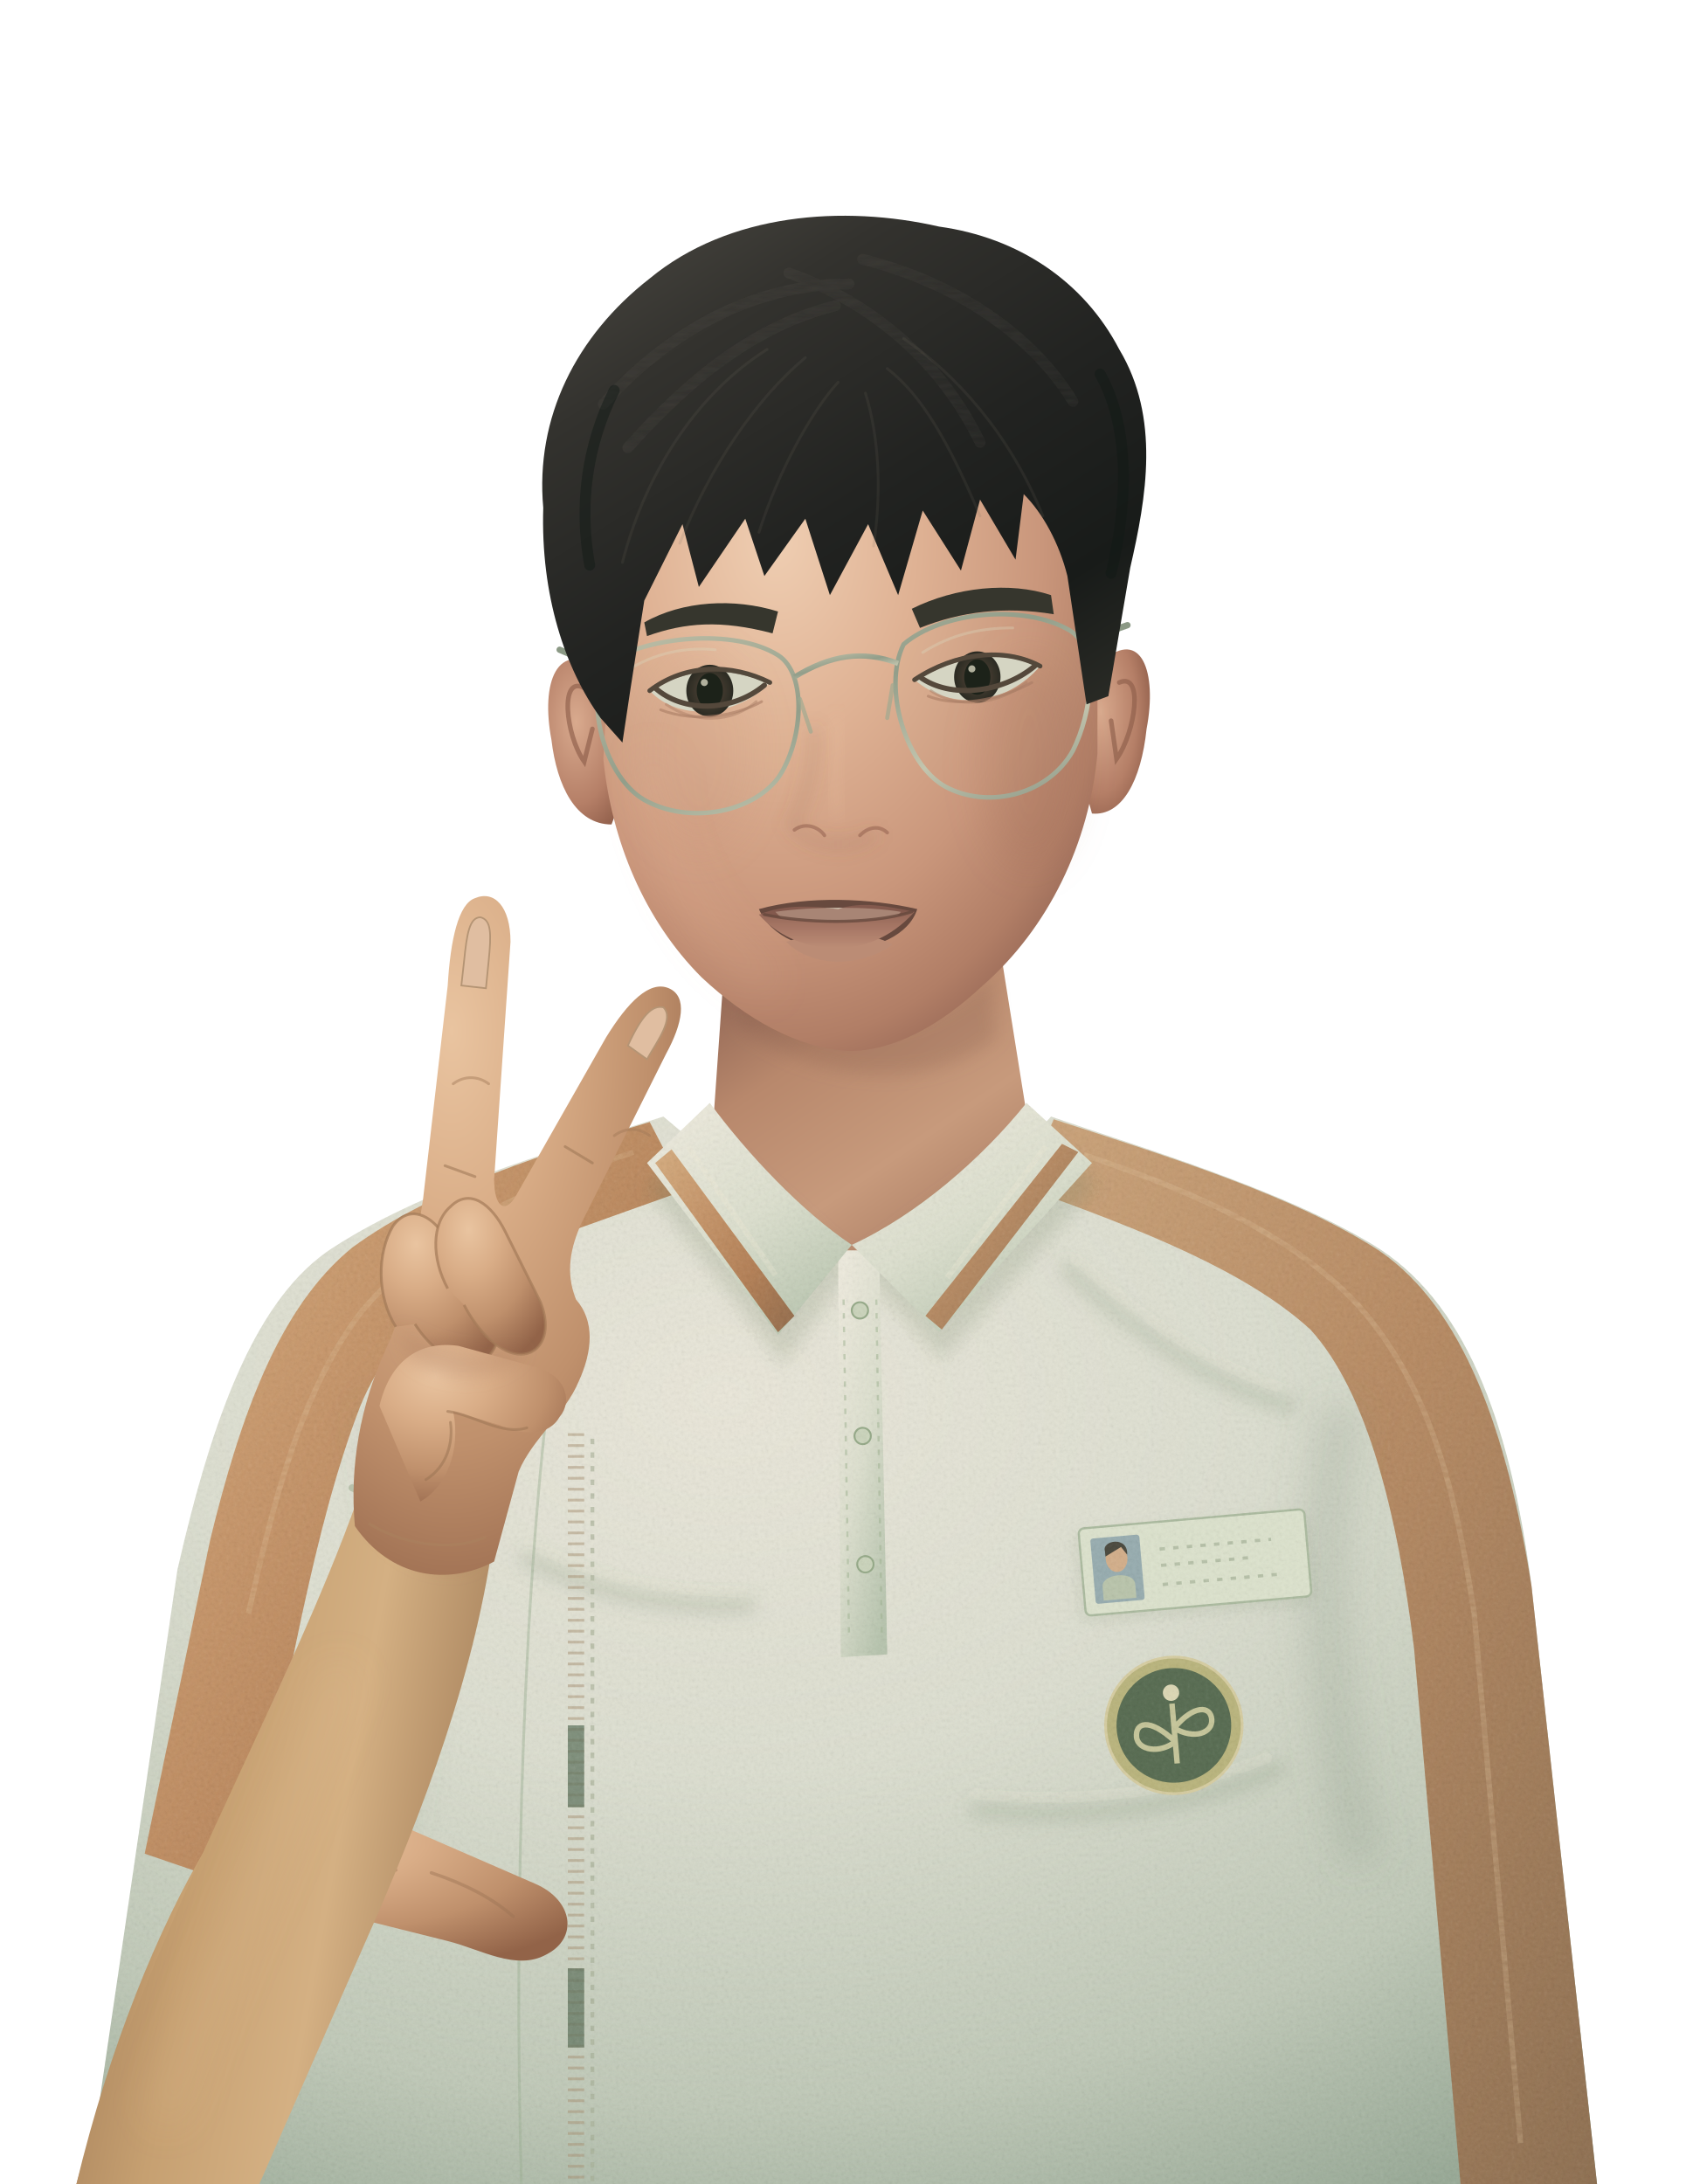
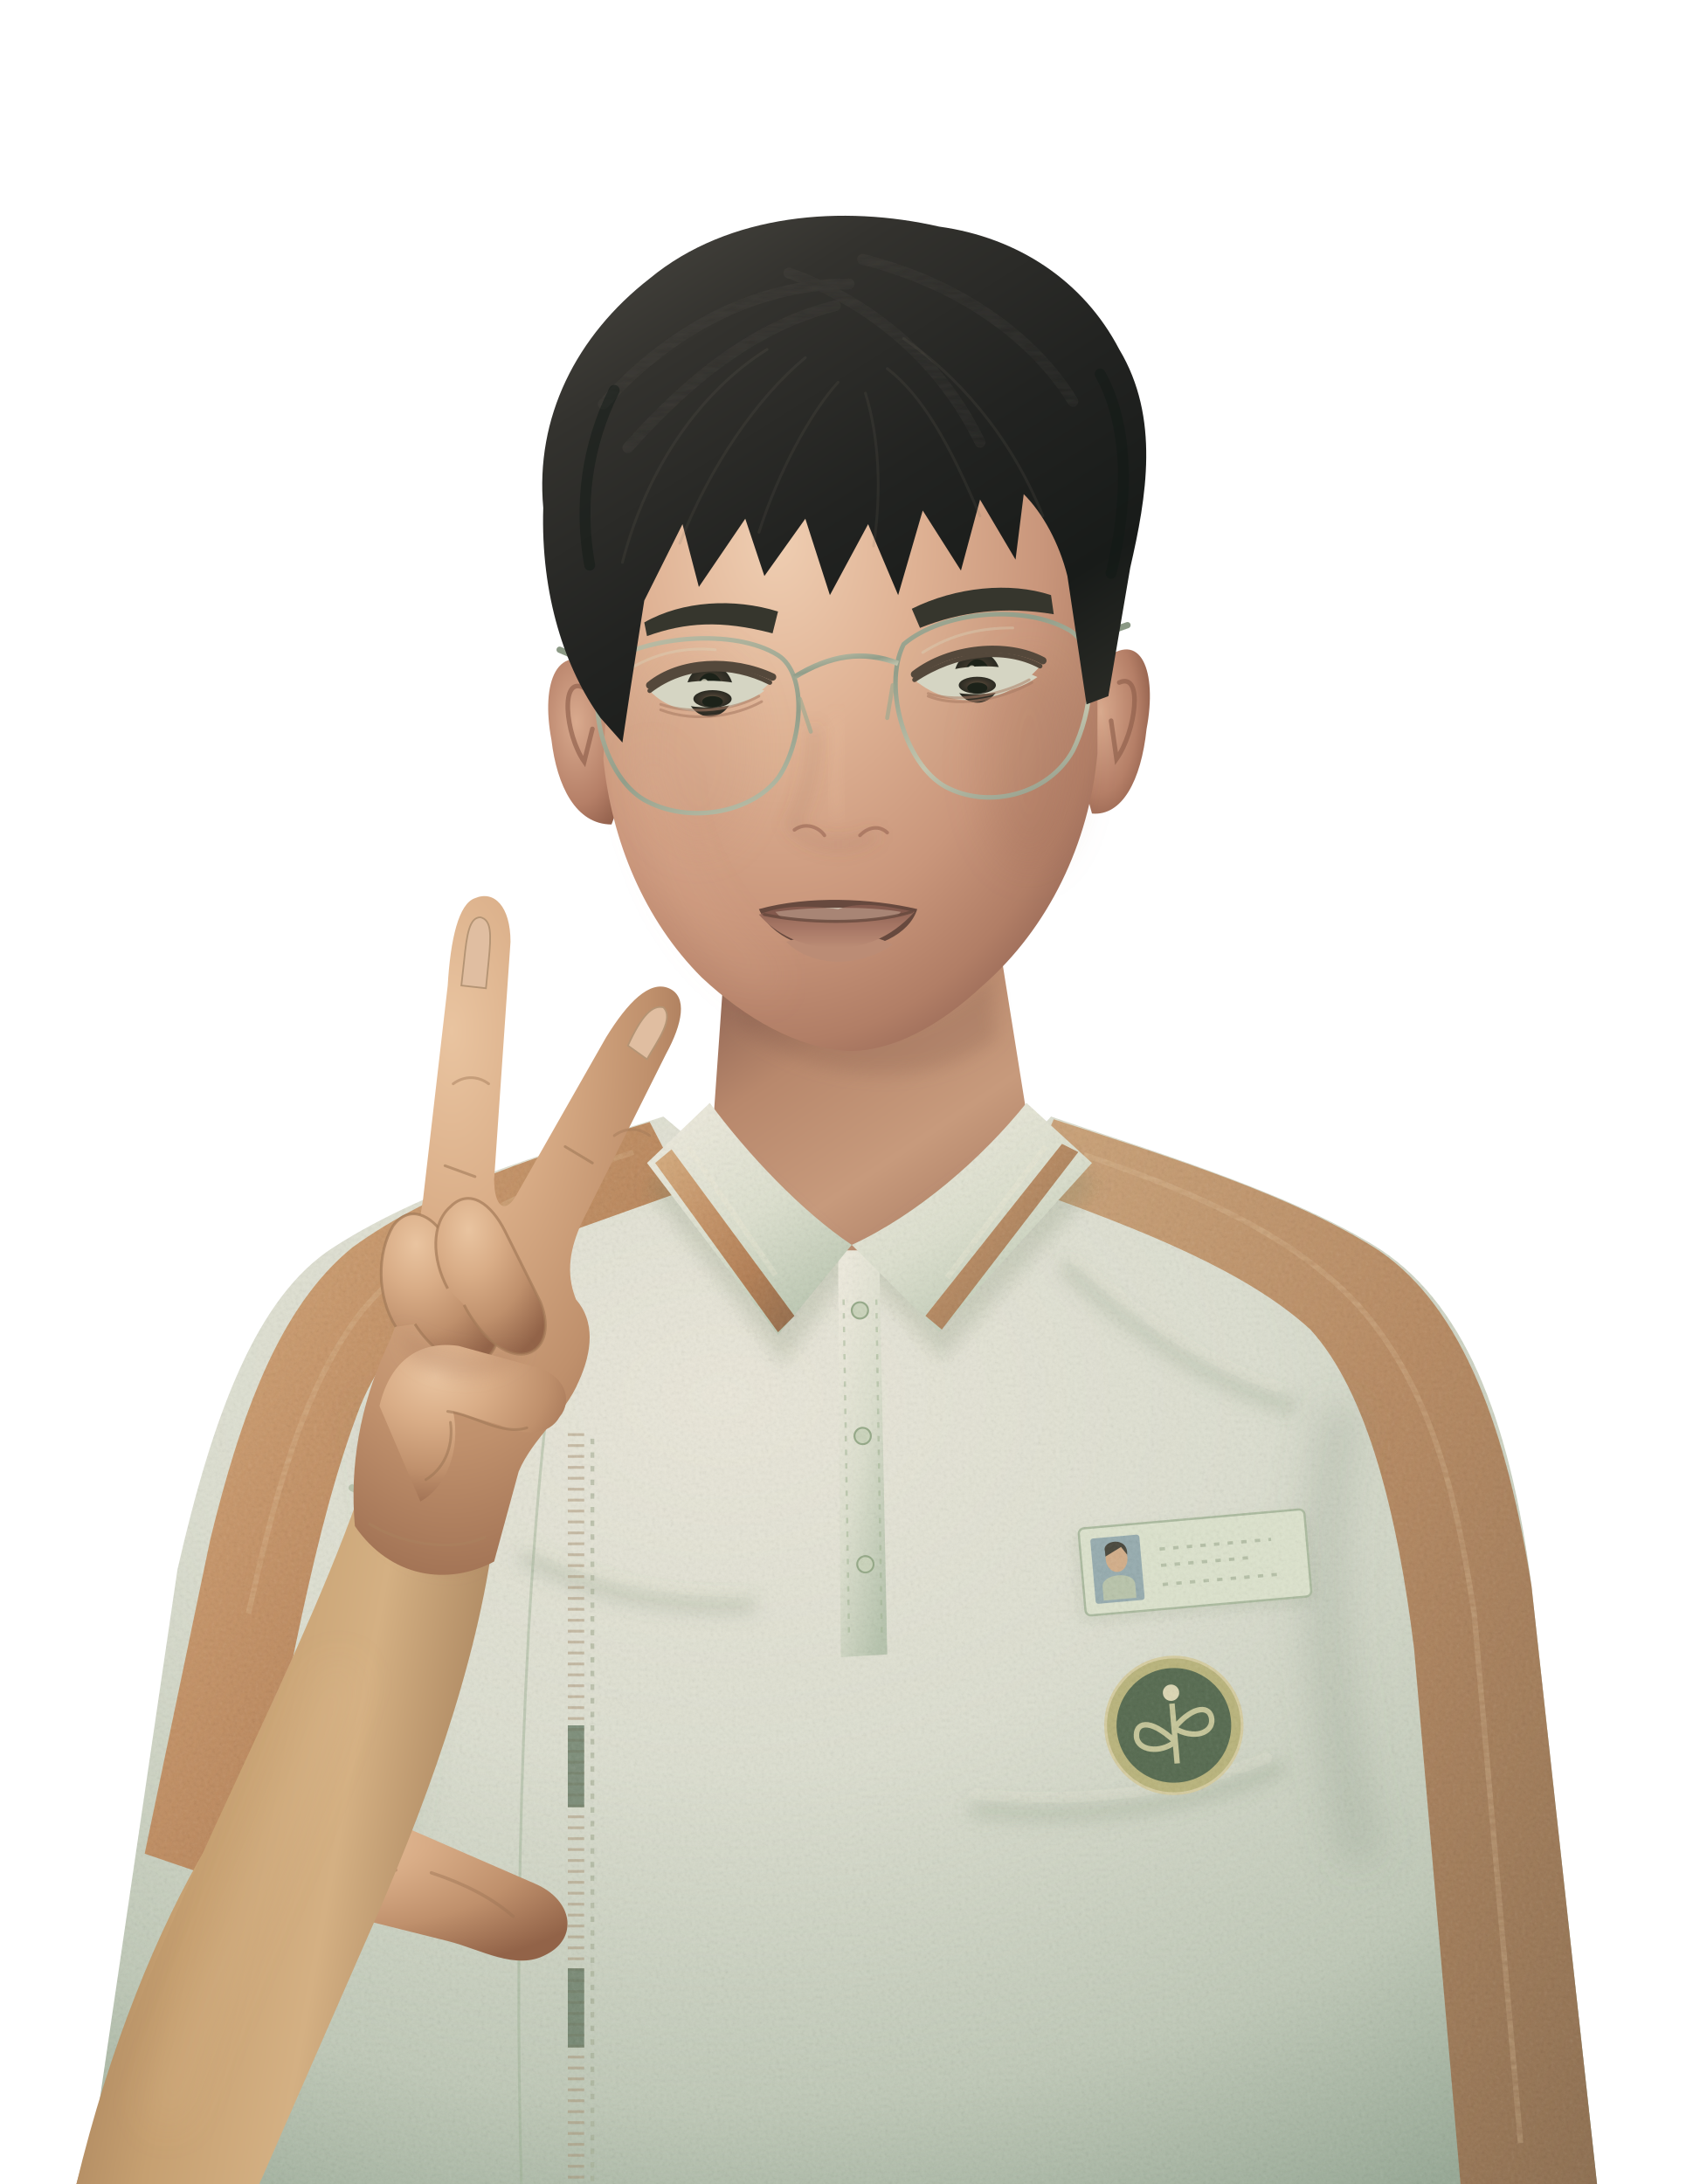
<svg xmlns="http://www.w3.org/2000/svg" viewBox="0 0 620 800" fill="none" role="img" aria-labelledby="m-title m-desc">
  <defs>
    <radialGradient id="m-skin" cx="35%" cy="28%" r="83%">
      <stop stop-color="#efceb2" />
      <stop offset=".34" stop-color="#dfb294" />
      <stop offset=".65" stop-color="#c9967b" />
      <stop offset=".85" stop-color="#b17e66" />
      <stop offset="1" stop-color="#8e6050" />
    </radialGradient>
    <linearGradient id="m-neck" x1="20%" y1="0%" x2="83%" y2="100%">
      <stop stop-color="#8c6151" />
      <stop offset=".32" stop-color="#b8886c" />
      <stop offset=".66" stop-color="#c79a7c" />
      <stop offset="1" stop-color="#a77960" />
    </linearGradient>
    <radialGradient id="m-ear" cx="33%" cy="38%" r="80%">
      <stop stop-color="#d9aa8e" />
      <stop offset=".62" stop-color="#b57f67" />
      <stop offset="1" stop-color="#895845" />
    </radialGradient>
    <linearGradient id="m-hair" x1="10%" y1="0%" x2="82%" y2="100%">
      <stop stop-color="#484640" />
      <stop offset=".23" stop-color="#33322e" />
      <stop offset=".55" stop-color="#222321" />
      <stop offset=".82" stop-color="#181b19" />
      <stop offset="1" stop-color="#292a25" />
    </linearGradient>
    <radialGradient id="m-hand" cx="30%" cy="20%" r="92%">
      <stop stop-color="#e9c4a0" />
      <stop offset=".32" stop-color="#d9ad87" />
      <stop offset=".66" stop-color="#bf906c" />
      <stop offset="1" stop-color="#926348" />
    </radialGradient>
    <linearGradient id="m-arm" x1="0%" y1="30%" x2="100%" y2="60%">
      <stop stop-color="#a17b56" />
      <stop offset=".34" stop-color="#c6a071" />
      <stop offset=".63" stop-color="#d4b083" />
      <stop offset="1" stop-color="#9e7955" />
    </linearGradient>
    <radialGradient id="m-cloth" cx="42%" cy="26%" r="88%">
      <stop stop-color="#e9e6d9" />
      <stop offset=".4" stop-color="#dcded0" />
      <stop offset=".76" stop-color="#c0c9b8" />
      <stop offset="1" stop-color="#99aa97" />
    </radialGradient>
    <linearGradient id="m-orange" x1="0%" y1="0%" x2="100%" y2="90%">
      <stop stop-color="#d5ad80" />
      <stop offset=".35" stop-color="#c6966b" />
      <stop offset=".72" stop-color="#b38057" />
      <stop offset="1" stop-color="#98704f" />
    </linearGradient>
    <linearGradient id="m-orange-r" x1="0%" y1="0%" x2="100%" y2="100%">
      <stop stop-color="#cba47b" />
      <stop offset=".45" stop-color="#b78b64" />
      <stop offset="1" stop-color="#8f7153" />
    </linearGradient>
    <linearGradient id="m-collar" x1="20%" y1="0%" x2="80%" y2="100%">
      <stop stop-color="#ece9dc" />
      <stop offset=".5" stop-color="#dcdfce" />
      <stop offset="1" stop-color="#b7c4ae" />
    </linearGradient>
    <radialGradient id="m-iris">
      <stop stop-color="#675640" />
      <stop offset=".55" stop-color="#3d352a" />
      <stop offset="1" stop-color="#25251e" />
    </radialGradient>
    <linearGradient id="m-metal" x1="0%" y1="0%" x2="100%" y2="100%">
      <stop stop-color="#c6c4ac" />
      <stop offset=".45" stop-color="#929e8a" />
      <stop offset=".72" stop-color="#c3c5ae" />
      <stop offset="1" stop-color="#828f7f" />
    </linearGradient>
    <linearGradient id="m-lip" x1="0%" y1="0%" x2="0%" y2="100%">
      <stop stop-color="#936657" />
      <stop offset=".5" stop-color="#a97967" />
      <stop offset="1" stop-color="#bb8c75" />
    </linearGradient>
    <filter id="m-soft" x="-40%" y="-40%" width="180%" height="180%">
      <feGaussianBlur stdDeviation="3" />
    </filter>
    <filter id="m-wash" x="-40%" y="-40%" width="180%" height="180%">
      <feGaussianBlur stdDeviation="7" />
    </filter>
    <filter id="m-paper" x="-3%" y="-3%" width="106%" height="106%" color-interpolation-filters="sRGB">
      <feTurbulence type="fractalNoise" baseFrequency=".75" numOctaves="3" seed="23" result="noise" />
      <feColorMatrix in="noise" type="saturate" values="0" result="gray" />
      <feComponentTransfer in="gray" result="grain">
        <feFuncA type="linear" slope=".12" />
      </feComponentTransfer>
      <feComposite in="grain" in2="SourceGraphic" operator="in" result="masked" />
      <feBlend in="SourceGraphic" in2="masked" mode="soft-light" />
    </filter>
    <filter id="m-dry" x="-15%" y="-20%" width="130%" height="140%">
      <feTurbulence type="fractalNoise" baseFrequency=".12 .65" numOctaves="2" seed="11" result="brush" />
      <feColorMatrix in="brush" type="luminanceToAlpha" result="alpha" />
      <feComposite in="SourceGraphic" in2="alpha" operator="in" />
    </filter>
    <clipPath id="m-shirt-clip">
      <path d="M243 409C212 419 159 433 122 457C94 475 78 518 65 575L32 800H585L561 581C553 519 536 476 503 456C470 436 420 421 385 409L351 447L287 446Z" />
    </clipPath>
  </defs>
  <g id="desk" style="display:none">
    <path d="M20 697H600L620 733H0Z" fill="#b8b9aa" />
    <path d="M0 733H620V756H0Z" fill="#929d8d" />
    <path d="M25 697H595" stroke="#e2dfce" stroke-opacity=".65" stroke-width="3" />
  </g>
  <g id="body">
    <g filter="url(#m-paper)">
      <path d="M243 409C212 419 159 433 122 457C94 475 78 518 65 575L32 800H585L561 581C553 519 536 476 503 456C470 436 420 421 385 409L351 447L287 446Z" fill="url(#m-cloth)" />
      <g clip-path="url(#m-shirt-clip)">
        <path d="M238 411C201 422 159 435 129 457C102 479 88 519 77 564L53 679L91 692C105 619 115 559 132 515C146 481 176 464 209 451L251 436Z" fill="url(#m-orange)" />
        <path d="M386 410C429 424 474 438 505 458C536 479 552 524 561 581L585 800H535L518 604C512 555 501 510 480 487C457 466 420 451 375 435Z" fill="url(#m-orange-r)" />
        <path d="M232 422C188 437 154 454 132 481C110 510 100 551 91 591M397 423C439 437 477 454 500 481C526 512 534 552 540 591L557 785" stroke="#e5caa4" stroke-opacity=".42" stroke-width="2" filter="url(#m-dry)" />
        <path d="M141 516C151 567 149 627 138 680M492 515C481 558 485 622 499 682" stroke="#72866e" stroke-opacity=".2" stroke-width="15" filter="url(#m-wash)" />
        <path d="M391 465C416 488 442 506 472 515M193 571C221 585 247 589 274 588M358 663C401 667 438 661 468 648" stroke="#71846c" stroke-opacity=".22" stroke-width="6" stroke-linecap="round" filter="url(#m-soft)" />
        <path d="M394 461C417 482 440 498 468 508M194 565C220 579 247 583 272 583M357 657C396 661 434 656 464 644" stroke="#e8e7d4" stroke-opacity=".4" stroke-width="4" stroke-linecap="round" filter="url(#m-dry)" />
        <path d="M203 495C192 574 188 696 191 800" stroke="#9caf94" stroke-opacity=".45" stroke-width="1" />
        <path d="M211 525V800" stroke="#a89374" stroke-opacity=".5" stroke-width="6" stroke-dasharray="1 3" />
        <path d="M217 527V800" stroke="#a5ad94" stroke-opacity=".6" stroke-width="1.4" stroke-dasharray="2 3" />
        <path d="M211 632V662M211 721V750" stroke="#617560" stroke-opacity=".75" stroke-width="6" />
      </g>
    </g>
    <path d="M266 344L261 415C268 441 290 460 316 463C344 463 369 442 377 414L365 339Z" fill="url(#m-neck)" />
    <path d="M272 359C294 381 334 386 363 357L365 380C338 402 295 395 270 375Z" fill="#754e40" opacity=".2" filter="url(#m-soft)" />
    <g filter="url(#m-paper)">
      <path d="M258 410L312 458L286 495L236 430M378 409L312 458L344 493L401 429" fill="#748568" opacity=".2" transform="translate(1 5)" filter="url(#m-soft)" />
      <path d="M307 458H322L325 606L308 607Z" fill="url(#m-collar)" />
      <path d="M260 404C274 423 294 444 312 456L285 489L237 426Z" fill="url(#m-collar)" />
      <path d="M376 404C360 424 336 445 312 456L344 488L400 426Z" fill="url(#m-collar)" />
      <path d="M240 426L285 488L291 482L246 421Z" fill="url(#m-orange)" />
      <path d="M395 422L345 487L339 482L389 419Z" fill="url(#m-orange-r)" />
      <path d="M252 420L284 467M383 420L347 468" stroke="#eee9d5" stroke-opacity=".6" stroke-width="2" filter="url(#m-dry)" />
      <path d="M309 476L311 599M321 476L323 599" stroke="#9fb291" stroke-opacity=".5" stroke-width=".8" stroke-dasharray="2 3" />
      <g fill="#cbd4bc" stroke="#96aa89" stroke-width=".7">
        <circle cx="315" cy="480" r="3" />
        <circle cx="316" cy="526" r="3" />
        <circle cx="317" cy="573" r="3" />
      </g>
      <g transform="translate(395 560) rotate(-5)">
        <rect x="-1" y="2" width="84" height="32" rx="2" fill="#7c8e70" opacity=".17" filter="url(#m-soft)" />
        <rect width="83" height="32" rx="2" fill="#dce2cd" stroke="#acbba0" stroke-width=".8" />
        <rect x="4" y="4" width="18" height="24" rx="1" fill="#98adb0" />
        <ellipse cx="13" cy="12" rx="4" ry="5" fill="#d3af8b" />
        <path d="M7 27V22C7 17 19 17 19 22V27" fill="#bac5ac" />
        <path d="M9 9C8 5 18 4 17 11L15 8L9 11Z" fill="#4c4b40" />
        <path d="M29 10H70M29 16H64M29 23H73" stroke="#9fab92" stroke-opacity=".6" stroke-width="1.2" stroke-dasharray="2 3" />
      </g>
      <g transform="translate(430 632) rotate(-5)">
        <circle r="25" fill="#bab57e" stroke="#d6cda2" stroke-width="1" />
        <circle r="21" fill="#596d53" />
        <path d="M0 14V-8M0 6C-9-4-14-2-14 3C-14 8-6 10 0 6ZM0 1C8-7 14-6 14-1C14 4 7 6 0 1Z" stroke="#c6c69b" stroke-width="2" stroke-linejoin="round" />
        <circle cy="-12" r="3" fill="#dcd7b5" />
      </g>
    </g>
  </g>
  <g id="head">
    <path d="M220 245C204 234 198 250 202 271C204 288 211 302 224 302L232 281Z" fill="url(#m-ear)" />
    <path d="M404 242C418 230 424 246 420 267C418 286 411 299 400 298L394 276Z" fill="url(#m-ear)" />
    <path d="M214 252C205 247 207 269 214 279L217 267M410 250C419 246 416 268 409 278L407 264" stroke="#8d5e4b" stroke-opacity=".65" stroke-width="1.7" stroke-linecap="round" />
    <path d="M226 188C235 146 271 123 314 124C362 124 395 152 402 196L402 276C399 309 384 340 360 361C344 376 327 385 311 385C292 384 273 373 257 358C236 337 224 308 221 278Z" fill="url(#m-skin)" />
    <ellipse cx="256" cy="275" rx="21" ry="36" fill="#c38b72" opacity=".13" filter="url(#m-wash)" />
    <ellipse cx="377" cy="279" rx="18" ry="39" fill="#99634f" opacity=".16" filter="url(#m-wash)" />
    <path d="M239 282C241 313 255 341 279 358" stroke="#e8bd9c" stroke-opacity=".16" stroke-width="11" stroke-linecap="round" filter="url(#m-wash)" />
    <path d="M236 228C250 220 269 219 285 224L283 232C264 227 251 228 237 233ZM334 223C350 215 370 213 385 218L386 225C368 222 352 224 337 230Z" fill="#36362d" />
    <g id="eyes">
      <path d="M238 253C249 244 268 243 282 250C271 262 249 265 238 253ZM335 249C348 239 368 237 381 244C369 258 349 261 335 249Z" fill="#d6d6c4" />
      <ellipse cx="260" cy="253" rx="8.6" ry="9.5" fill="url(#m-iris)" />
      <ellipse cx="358" cy="248" rx="8.5" ry="9.4" fill="url(#m-iris)" />
      <ellipse cx="260" cy="253" rx="4.8" ry="6.5" fill="#171d15" />
      <ellipse cx="358" cy="248" rx="4.8" ry="6.5" fill="#171d15" />
      <circle cx="258" cy="250" r="1.3" fill="#e4e2cb" opacity=".75" />
      <circle cx="356" cy="245" r="1.3" fill="#e4e2cb" opacity=".75" />
      <path d="M238 253C251 243 268 243 282 250M335 249C350 239 368 237 381 244" stroke="#514438" stroke-width="1.7" stroke-linecap="round" />
      <path d="M242 260C255 265 270 262 279 257M340 255C353 260 369 255 378 250" stroke="#a87a62" stroke-opacity=".6" stroke-width="1" stroke-linecap="round" />
    </g>
    <g id="eyes-down">
-       <path d="M240 252C250 261 268 261 280 251M337 248C348 256 367 254 379 244" stroke="#514438" stroke-width="1.9" stroke-linecap="round" fill="none" />
-       <path d="M244 258C254 265 268 265 277 257M341 253C351 260 366 258 376 250" stroke="#a87a62" stroke-opacity=".45" stroke-width="1" stroke-linecap="round" fill="none" />
-       <path d="M238 253C249 244 268 243 282 250M335 249C350 239 368 237 381 244" stroke="#514438" stroke-opacity=".5" stroke-width="1.4" stroke-linecap="round" fill="none" />
+       <path d="M239 254C250 248 267 248 280 253C270 261 251 261 239 254ZM336 250C348 243 367 242 380 248C369 256 350 256 336 250Z" fill="#d6d6c4" />
+       <ellipse cx="261" cy="256" rx="7" ry="3.2" fill="url(#m-iris)" />
+       <ellipse cx="261" cy="257" rx="3.8" ry="2" fill="#171d15" />
+       <ellipse cx="358" cy="251" rx="6.8" ry="3.1" fill="url(#m-iris)" />
+       <ellipse cx="358" cy="252" rx="3.7" ry="2" fill="#171d15" />
+       <path d="M238 251C249 242 268 241 283 248M335 247C348 237 369 235 382 242" stroke="#514438" stroke-width="2.7" stroke-linecap="round" fill="none" />
+       <path d="M242 258C254 262 269 260 278 255M340 254C352 258 368 254 377 249" stroke="#a87a62" stroke-opacity=".55" stroke-width="1" stroke-linecap="round" fill="none" />
    </g>
    <path d="M298 267C299 281 294 296 290 302C296 310 310 312 320 306" stroke="#8f604b" stroke-opacity=".35" stroke-width="2" stroke-linecap="round" filter="url(#m-soft)" />
    <path d="M307 265C304 280 304 289 308 298" stroke="#ebc6a5" stroke-opacity=".35" stroke-width="3" stroke-linecap="round" filter="url(#m-soft)" />
    <path d="M291 304C295 301 300 303 302 306M315 306C319 302 323 303 325 305" stroke="#855444" stroke-opacity=".45" stroke-width="1.3" stroke-linecap="round" />
    <g id="mouth-open">
      <path d="M278 333C296 328 319 329 336 333C330 352 287 354 278 333Z" fill="#67493e" />
      <path d="M284 334C298 332 318 332 330 334L326 339H289Z" fill="#e5dcc8" opacity=".85" />
      <path d="M288 345C302 340 318 341 327 346C316 354 298 355 288 345Z" fill="#bb8c75" />
    </g>
    <g id="mouth-closed">
      <path d="M278 335C288 331 298 332 307 333C316 330 325 332 335 334C323 338 315 340 306 340C296 340 287 339 278 335Z" fill="#926255" opacity=".65" />
      <path d="M278 335C294 338 317 339 335 334C326 344 315 348 304 347C294 347 284 342 278 335Z" fill="url(#m-lip)" />
      <path d="M280 335C294 338 318 339 334 334" stroke="#67493e" stroke-opacity=".8" stroke-width="1.1" stroke-linecap="round" />
    </g>
    <path d="M219 244L205 238M396 235L413 229" stroke="#8b9985" stroke-width="2.3" stroke-linecap="round" />
    <path d="M222 243C237 233 269 230 285 240C296 247 294 272 285 285C275 298 252 302 236 293C222 285 214 258 222 243ZM331 236C345 224 375 221 392 231C403 238 400 261 393 275C384 291 363 296 348 289C332 282 323 252 331 236Z" fill="#b5bea9" fill-opacity=".035" stroke="url(#m-metal)" stroke-width="1.65" />
    <path d="M291 248C304 240 316 238 329 243" stroke="url(#m-metal)" stroke-width="1.9" />
    <path d="M293 256L297 268M327 251L325 263" stroke="#9caa91" stroke-opacity=".65" stroke-width="1.5" stroke-linecap="round" />
    <path d="M229 246C240 239 251 237 262 238M338 239C349 232 360 230 371 230" stroke="#d8dcc4" stroke-opacity=".32" stroke-width="1" stroke-linecap="round" />
    <path d="M220 263C207 245 198 218 199 186C196 153 211 123 238 102C267 78 309 75 344 83C373 87 397 103 410 128C425 153 420 182 414 208L406 255L398 258L391 211C388 199 382 188 375 181L372 205L359 183L352 209L338 187L329 218L318 192L304 218L295 190L280 211L273 190L256 215L250 192L236 220L231 252L228 272Z" fill="url(#m-hair)" />
    <path d="M221 148C248 118 280 104 311 104M230 164C254 137 278 119 306 112M289 100C320 111 345 133 359 162M316 95C352 104 379 124 393 147" stroke="#777367" stroke-opacity=".18" stroke-width="4" stroke-linecap="round" filter="url(#m-dry)" />
    <path d="M228 206C237 171 257 143 281 128M249 199C260 171 277 146 295 131M278 195C285 173 297 151 307 140M320 200C323 180 322 160 317 144M359 189C348 163 338 145 325 135M382 189C370 159 350 137 331 124" stroke="#727063" stroke-opacity=".15" stroke-width="1" stroke-linecap="round" />
    <path d="M216 207C212 185 215 163 225 143M407 210C414 181 413 155 403 137" stroke="#111a16" stroke-opacity=".45" stroke-width="4" stroke-linecap="round" />
  </g>
  <g id="arm-down">
    <path d="M28 800C40 750 58 706 76 676L118 700C104 736 92 768 84 800Z" fill="url(#m-arm)" />
    <path d="M78 676C96 660 124 660 150 670L196 690C210 696 212 710 200 716C189 722 176 714 164 711L120 700C102 704 84 694 78 676Z" fill="url(#m-hand)" />
    <path d="M158 686C170 690 180 695 188 702M112 674C124 675 136 679 145 685" stroke="#9b7555" stroke-opacity=".45" stroke-width="1.2" stroke-linecap="round" />
  </g>
  <g id="arm-raise">
    <path d="M28 800C39 759 62 705 82 662C100 623 119 583 131 549L181 561C175 610 155 664 134 711L95 800Z" fill="url(#m-arm)" />
    <path d="M61 772C81 717 105 666 124 616" stroke="#e3c49b" stroke-opacity=".16" stroke-width="13" stroke-linecap="round" filter="url(#m-wash)" />
    <path d="M129 545C146 553 166 556 183 558" stroke="#9aab8e" stroke-opacity=".55" stroke-width="2.6" stroke-linecap="round" />
    <path d="M132 553C149 561 166 564 181 565" stroke="#5f6f57" stroke-opacity=".32" stroke-width="1.5" stroke-linecap="round" />
    <path d="M150 545C162 540 175 542 182 549C170 546 159 547 150 545Z" fill="#eec6a4" opacity=".22" />
    <path d="M134 554C145 565 160 572 176 571C164 579 145 572 134 554Z" fill="#9a6a52" opacity=".26" filter="url(#m-soft)" />
    <path d="M130 559C128 537 132 515 141 495C149 478 152 458 155 439L164 361C165 344 168 331 174 329C181 326 187 332 187 345L181 432C181 442 185 445 189 438L222 380C230 367 238 359 245 362C252 365 250 375 244 386L213 448C209 457 207 466 211 476C218 484 217 495 212 506C207 518 195 527 190 539L181 572C164 581 143 578 130 559Z" fill="url(#m-hand)" />
    <path d="M145 486C138 475 138 459 144 449C150 441 158 445 163 453L179 477C185 486 183 495 176 499C167 502 157 493 152 485" fill="url(#m-hand)" stroke="#a17958" stroke-opacity=".7" stroke-width="1" />
    <path d="M164 472C158 461 158 448 165 442C172 435 180 441 185 451L198 477C202 487 199 495 192 496C183 497 174 486 170 478" fill="url(#m-hand)" stroke="#a47b59" stroke-opacity=".7" stroke-width="1" />
    <path d="M139 515C143 498 154 491 168 493L197 501C207 504 210 513 205 519C201 526 192 526 183 522L166 517C169 532 163 545 154 550" fill="url(#m-hand)" />
    <path d="M166 397C170 394 175 394 179 397M225 416C229 413 234 413 238 416" stroke="#a17958" stroke-opacity=".45" stroke-width="1" stroke-linecap="round" />
    <path d="M146 486C158 494 176 498 192 494C186 506 162 508 150 497Z" fill="#9a6a52" opacity=".2" filter="url(#m-soft)" />
    <path d="M164 517C173 518 184 526 193 523M156 542C164 537 166 528 165 521M163 427L174 431M207 420L217 426" stroke="#9b7555" stroke-opacity=".55" stroke-width="1" stroke-linecap="round" />
    <path d="M170 352C171 342 172 336 176 336C180 337 180 342 179 352L178 362L169 361ZM230 383C235 372 239 368 243 369C247 373 241 381 237 388Z" fill="#e0bea1" stroke="#b49474" stroke-width=".6" />
    <path d="M135 558C146 565 164 569 178 563" stroke="#aa8661" stroke-opacity=".4" stroke-width="1" />
  </g>
</svg>
